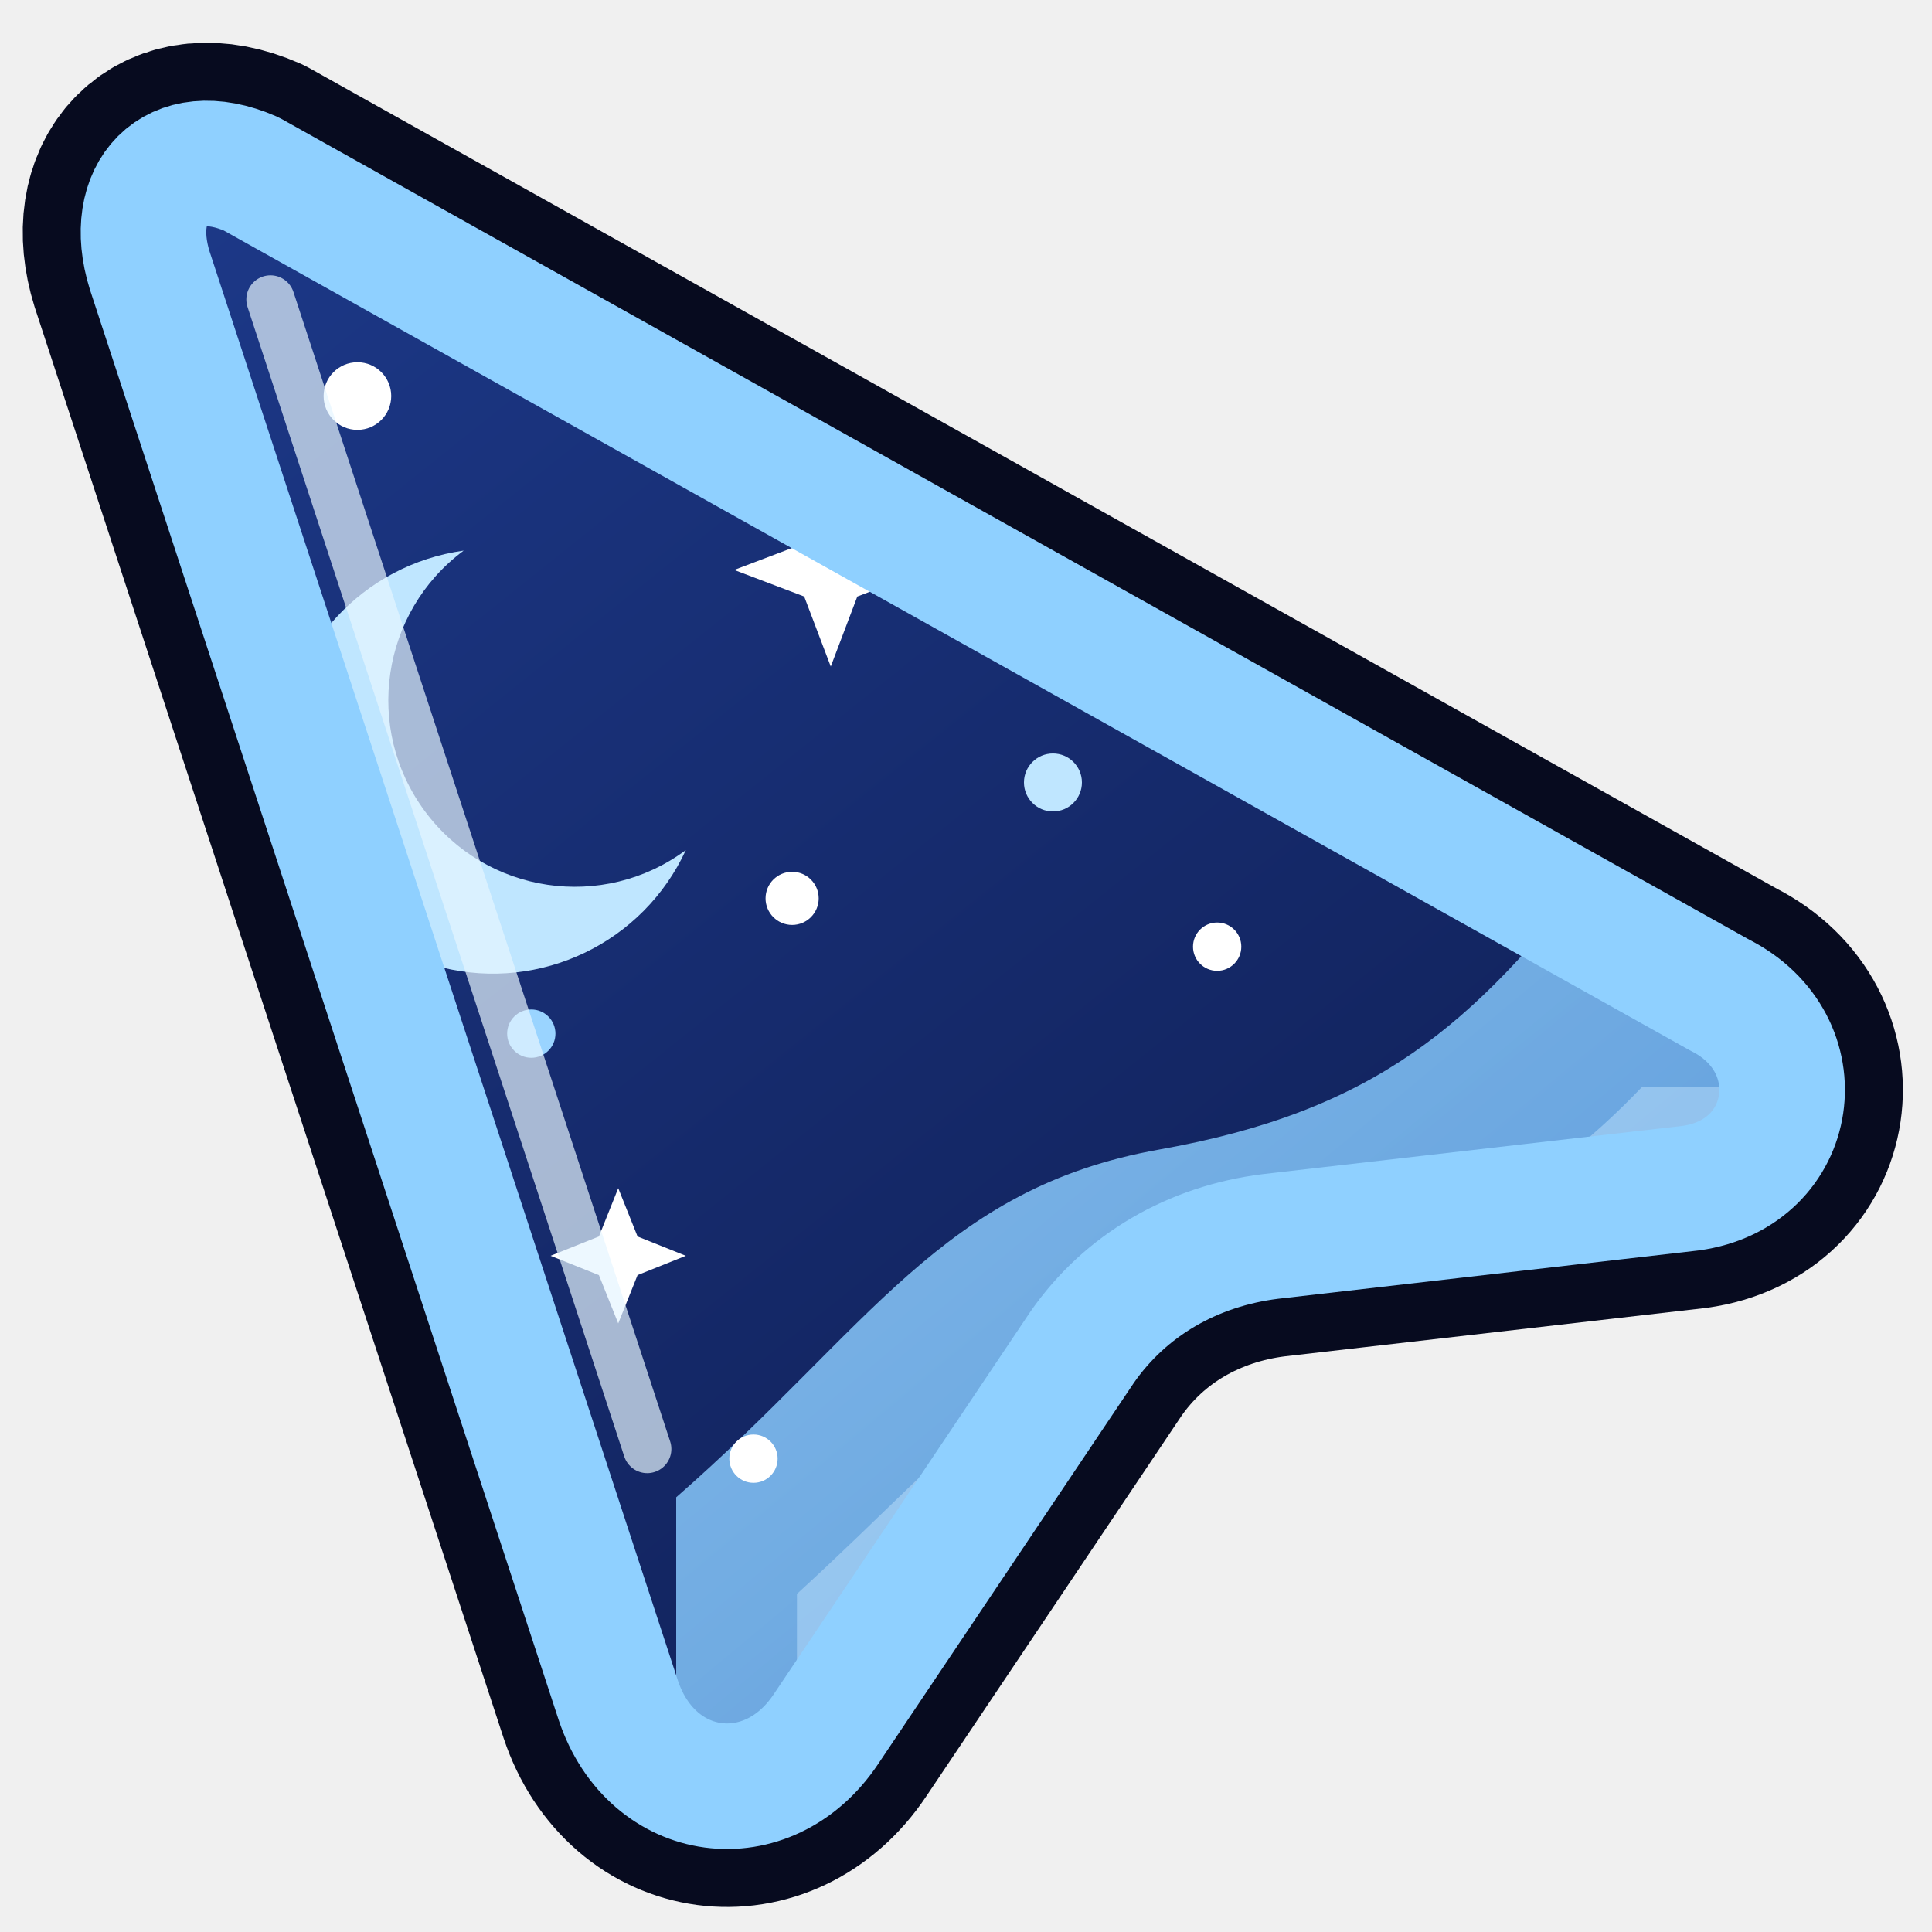
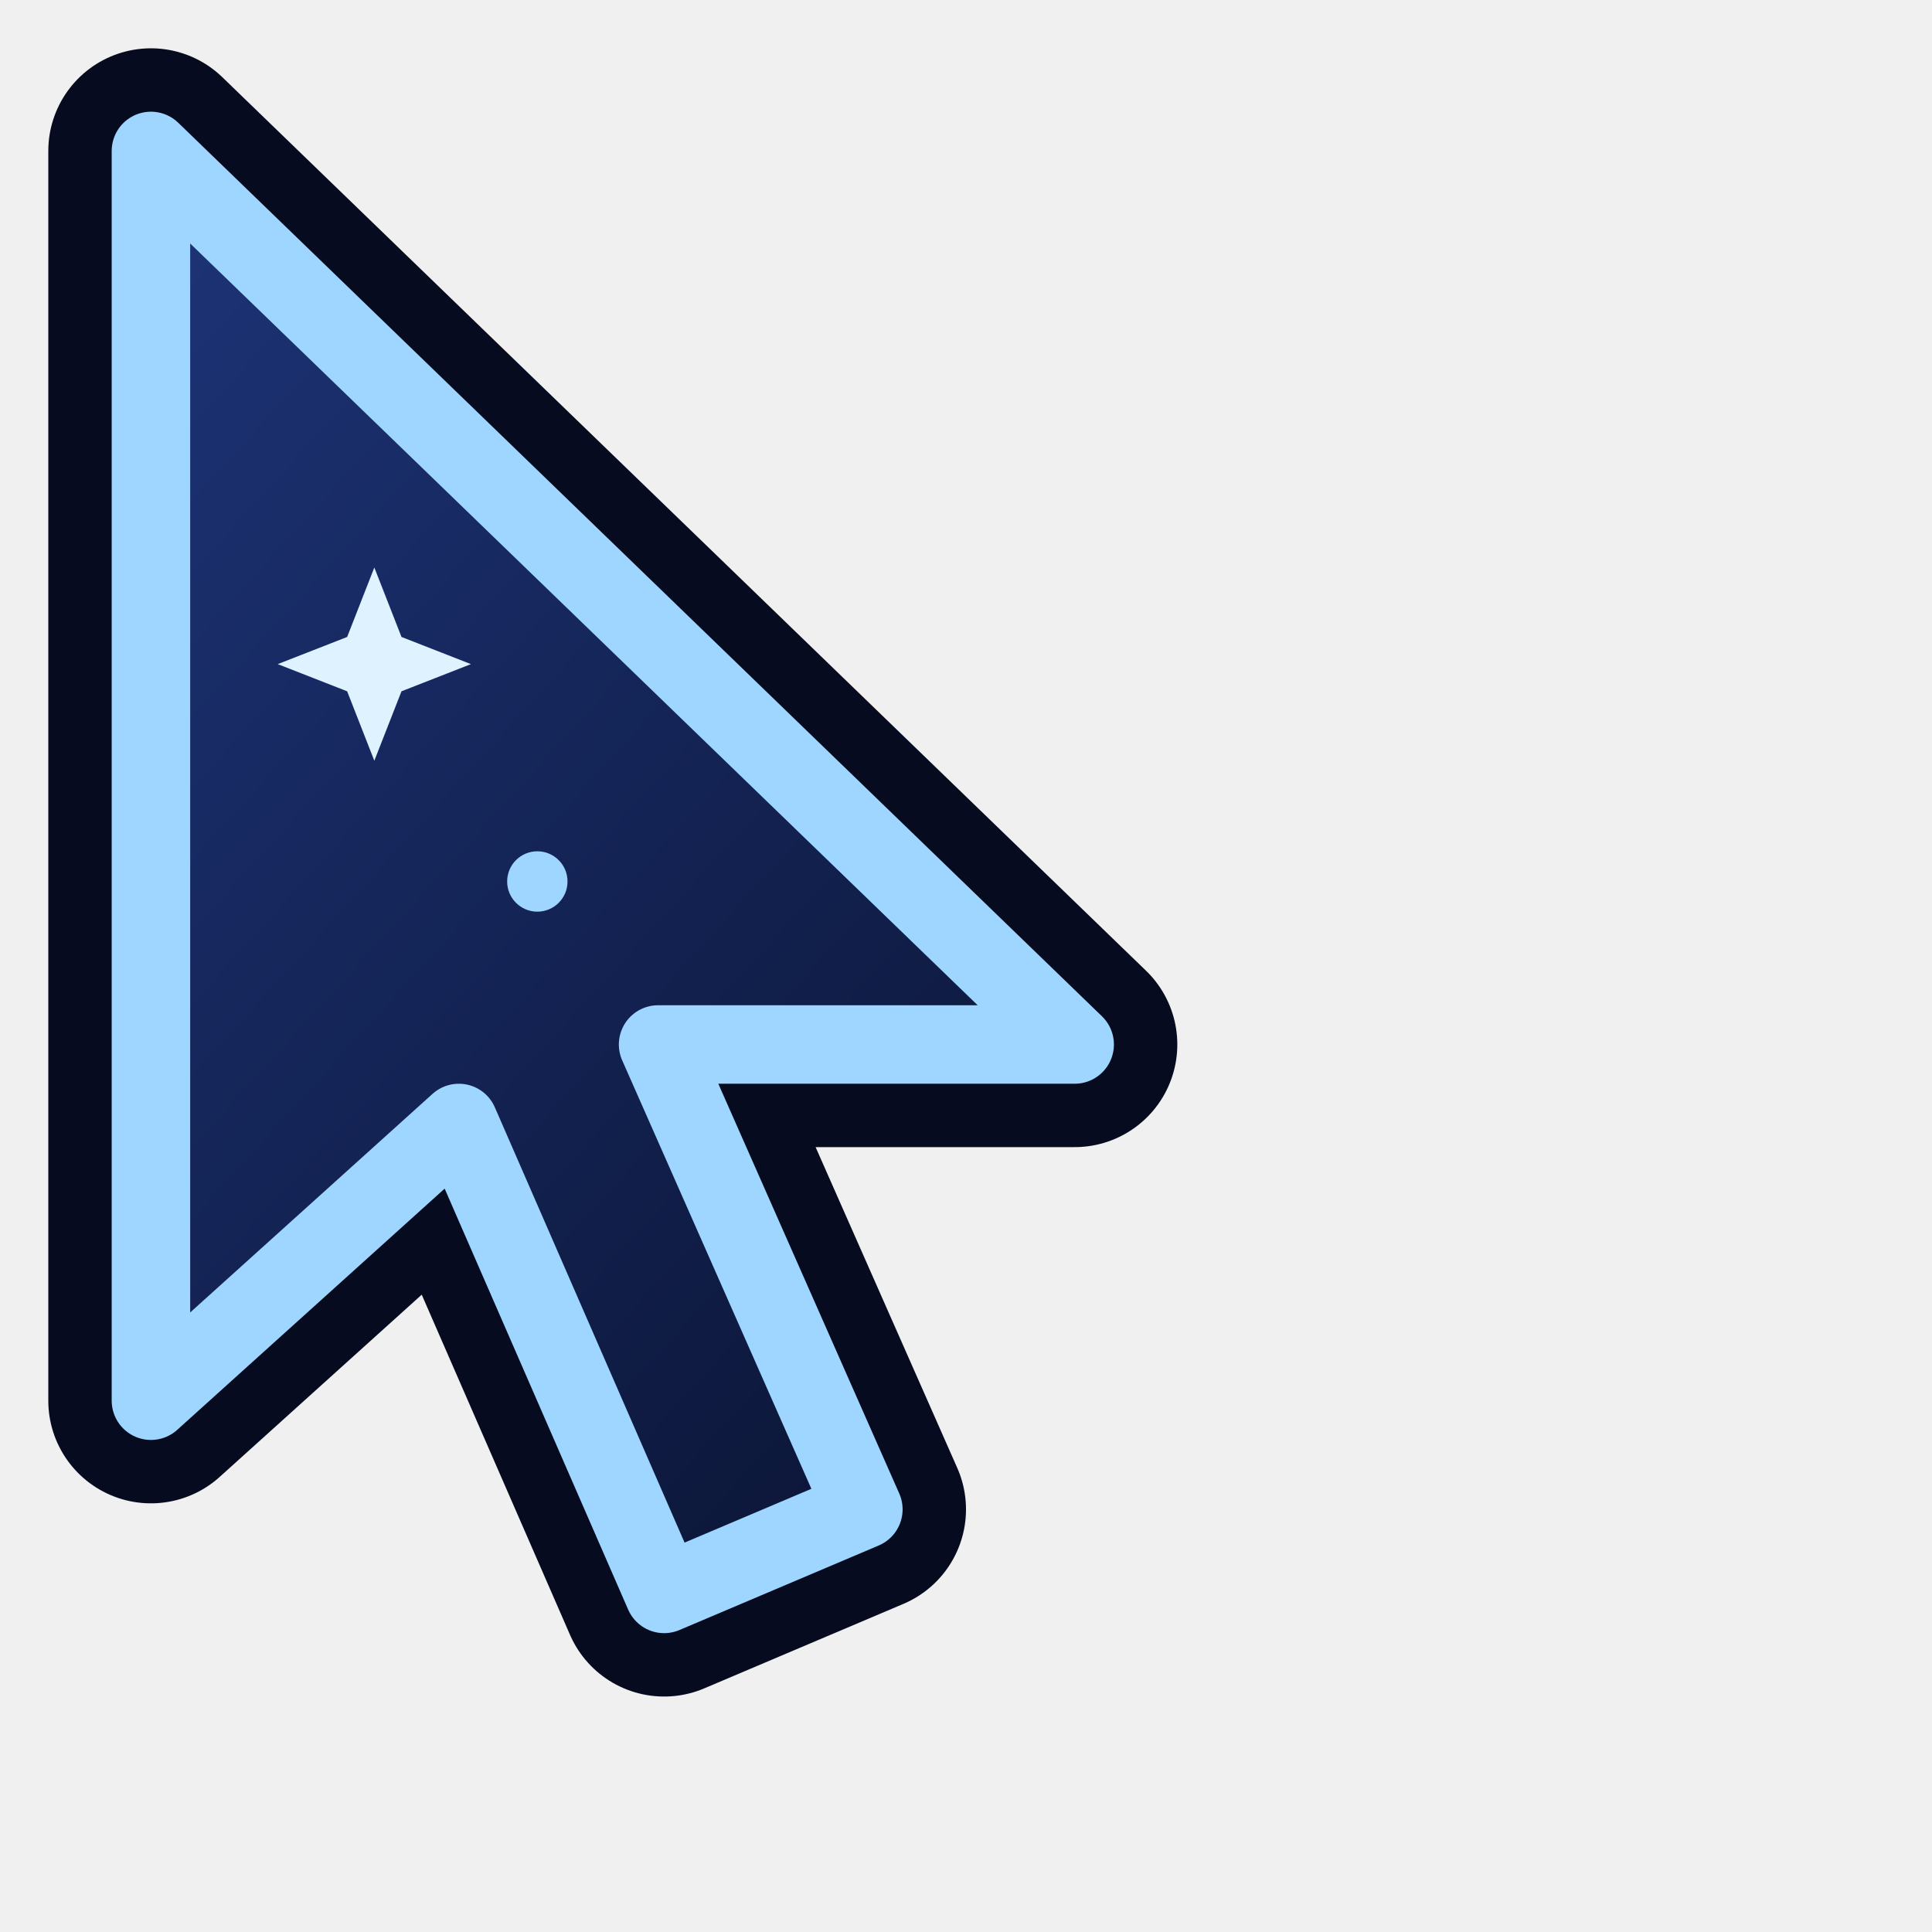
- <svg xmlns="http://www.w3.org/2000/svg" xmlns:xlink="http://www.w3.org/1999/xlink" width="40" height="40" viewBox="0 0 40 40">
+ <svg xmlns="http://www.w3.org/2000/svg" xmlns:xlink="http://www.w3.org/1999/xlink" width="32" height="32" viewBox="0 0 32 32">
  <defs>
-     <path id="forma" d="M5.2 3.6 C3.6 2.9 2.6 4 3.1 5.6 L12.8 35.2 C13.5 37.3 15.9 37.6 17.1 35.8 L22.4 27.9 C23.3 26.6 24.7 25.8 26.3 25.6 L35 24.6 C37.2 24.3 37.6 21.6 35.6 20.6 Z" />
-     <clipPath id="recorte">
-       <use xlink:href="#forma" href="#forma" />
-     </clipPath>
-     <linearGradient id="ceu" x1="0" y1="0" x2="0.8" y2="1">
-       <stop offset="0" stop-color="#1e3c8f" />
-       <stop offset="1" stop-color="#0e1b4d" />
-     </linearGradient>
-     <linearGradient id="onda" x1="0" y1="0" x2="1" y2="1">
-       <stop offset="0" stop-color="#9ad4ff" />
-       <stop offset="1" stop-color="#5aa8f0" />
+     <path id="forma" d="M2.5 2.5 V23.2 L7.6 18.6 L11 26.4 L14.3 25 L10.9 17.3 H17.8 Z" />
+     <linearGradient id="ceu" x1="0" y1="0" x2="0.7" y2="1">
+       <stop offset="0" stop-color="#1d3478" />
+       <stop offset="1" stop-color="#0c1638" />
    </linearGradient>
  </defs>
-   <use xlink:href="#forma" href="#forma" fill="none" stroke="#070b1f" stroke-width="5" stroke-linejoin="round" />
-   <g clip-path="url(#recorte)">
-     <rect width="40" height="40" fill="url(#ceu)" />
-     <path d="M14 40 L14 31 C18 27.5 19.5 24.6 24 23.8 C28.5 23 30.5 21.2 33 18 L40 18 L40 40 Z" fill="url(#onda)" fill-opacity="0.85" />
-     <path d="M16.5 40 L16.5 33 C20 29.8 21.5 27.6 25.5 26.8 C29.5 26 31.8 24.8 34 22.5 L40 22.5 L40 40 Z" fill="#c7e8ff" fill-opacity="0.45" />
-     <path d="M9.6 11.4 a4.4 4.4 0 1 0 4.6 6.2 a3.4 3.4 0 1 1 -4.6 -6.2 Z" fill="#bfe6ff" />
-     <path d="M17.2 9.8 L17.75 11.25 L19.2 11.8 L17.75 12.35 L17.2 13.8 L16.65 12.35 L15.2 11.8 L16.65 11.25 Z" fill="#fff" />
-     <path d="M12.8 24.6 L13.2 25.6 L14.2 26 L13.2 26.4 L12.8 27.4 L12.4 26.4 L11.4 26 L12.4 25.6 Z" fill="#fff" />
-     <circle cx="7.4" cy="8.2" r="0.7" fill="#fff" />
-     <circle cx="21.8" cy="16.2" r="0.6" fill="#bfe6ff" />
-     <circle cx="16.4" cy="18.6" r="0.55" fill="#fff" />
-     <circle cx="11" cy="21.4" r="0.5" fill="#9ad4ff" />
-     <circle cx="25.2" cy="19.6" r="0.5" fill="#fff" />
-     <circle cx="15.6" cy="30.2" r="0.5" fill="#fff" />
-   </g>
-   <use xlink:href="#forma" href="#forma" fill="none" stroke="#8fd0ff" stroke-width="2.6" stroke-linejoin="round" />
-   <path d="M5.6 6.2 L13.4 30" stroke="#e6f6ff" stroke-opacity="0.7" stroke-width="1" stroke-linecap="round" />
+   <use xlink:href="#forma" href="#forma" fill="none" stroke="#070b1f" stroke-width="3.4" stroke-linejoin="round" />
+   <use xlink:href="#forma" href="#forma" fill="url(#ceu)" stroke="#9fd6ff" stroke-width="1.3" stroke-linejoin="round" />
+   <path d="M6.2 9.4 L6.65 10.55 L7.8 11 L6.65 11.45 L6.2 12.6 L5.75 11.45 L4.6 11 L5.75 10.55 Z" fill="#dff2ff" />
+   <circle cx="8.9" cy="14.6" r="0.5" fill="#9fd6ff" />
</svg>
